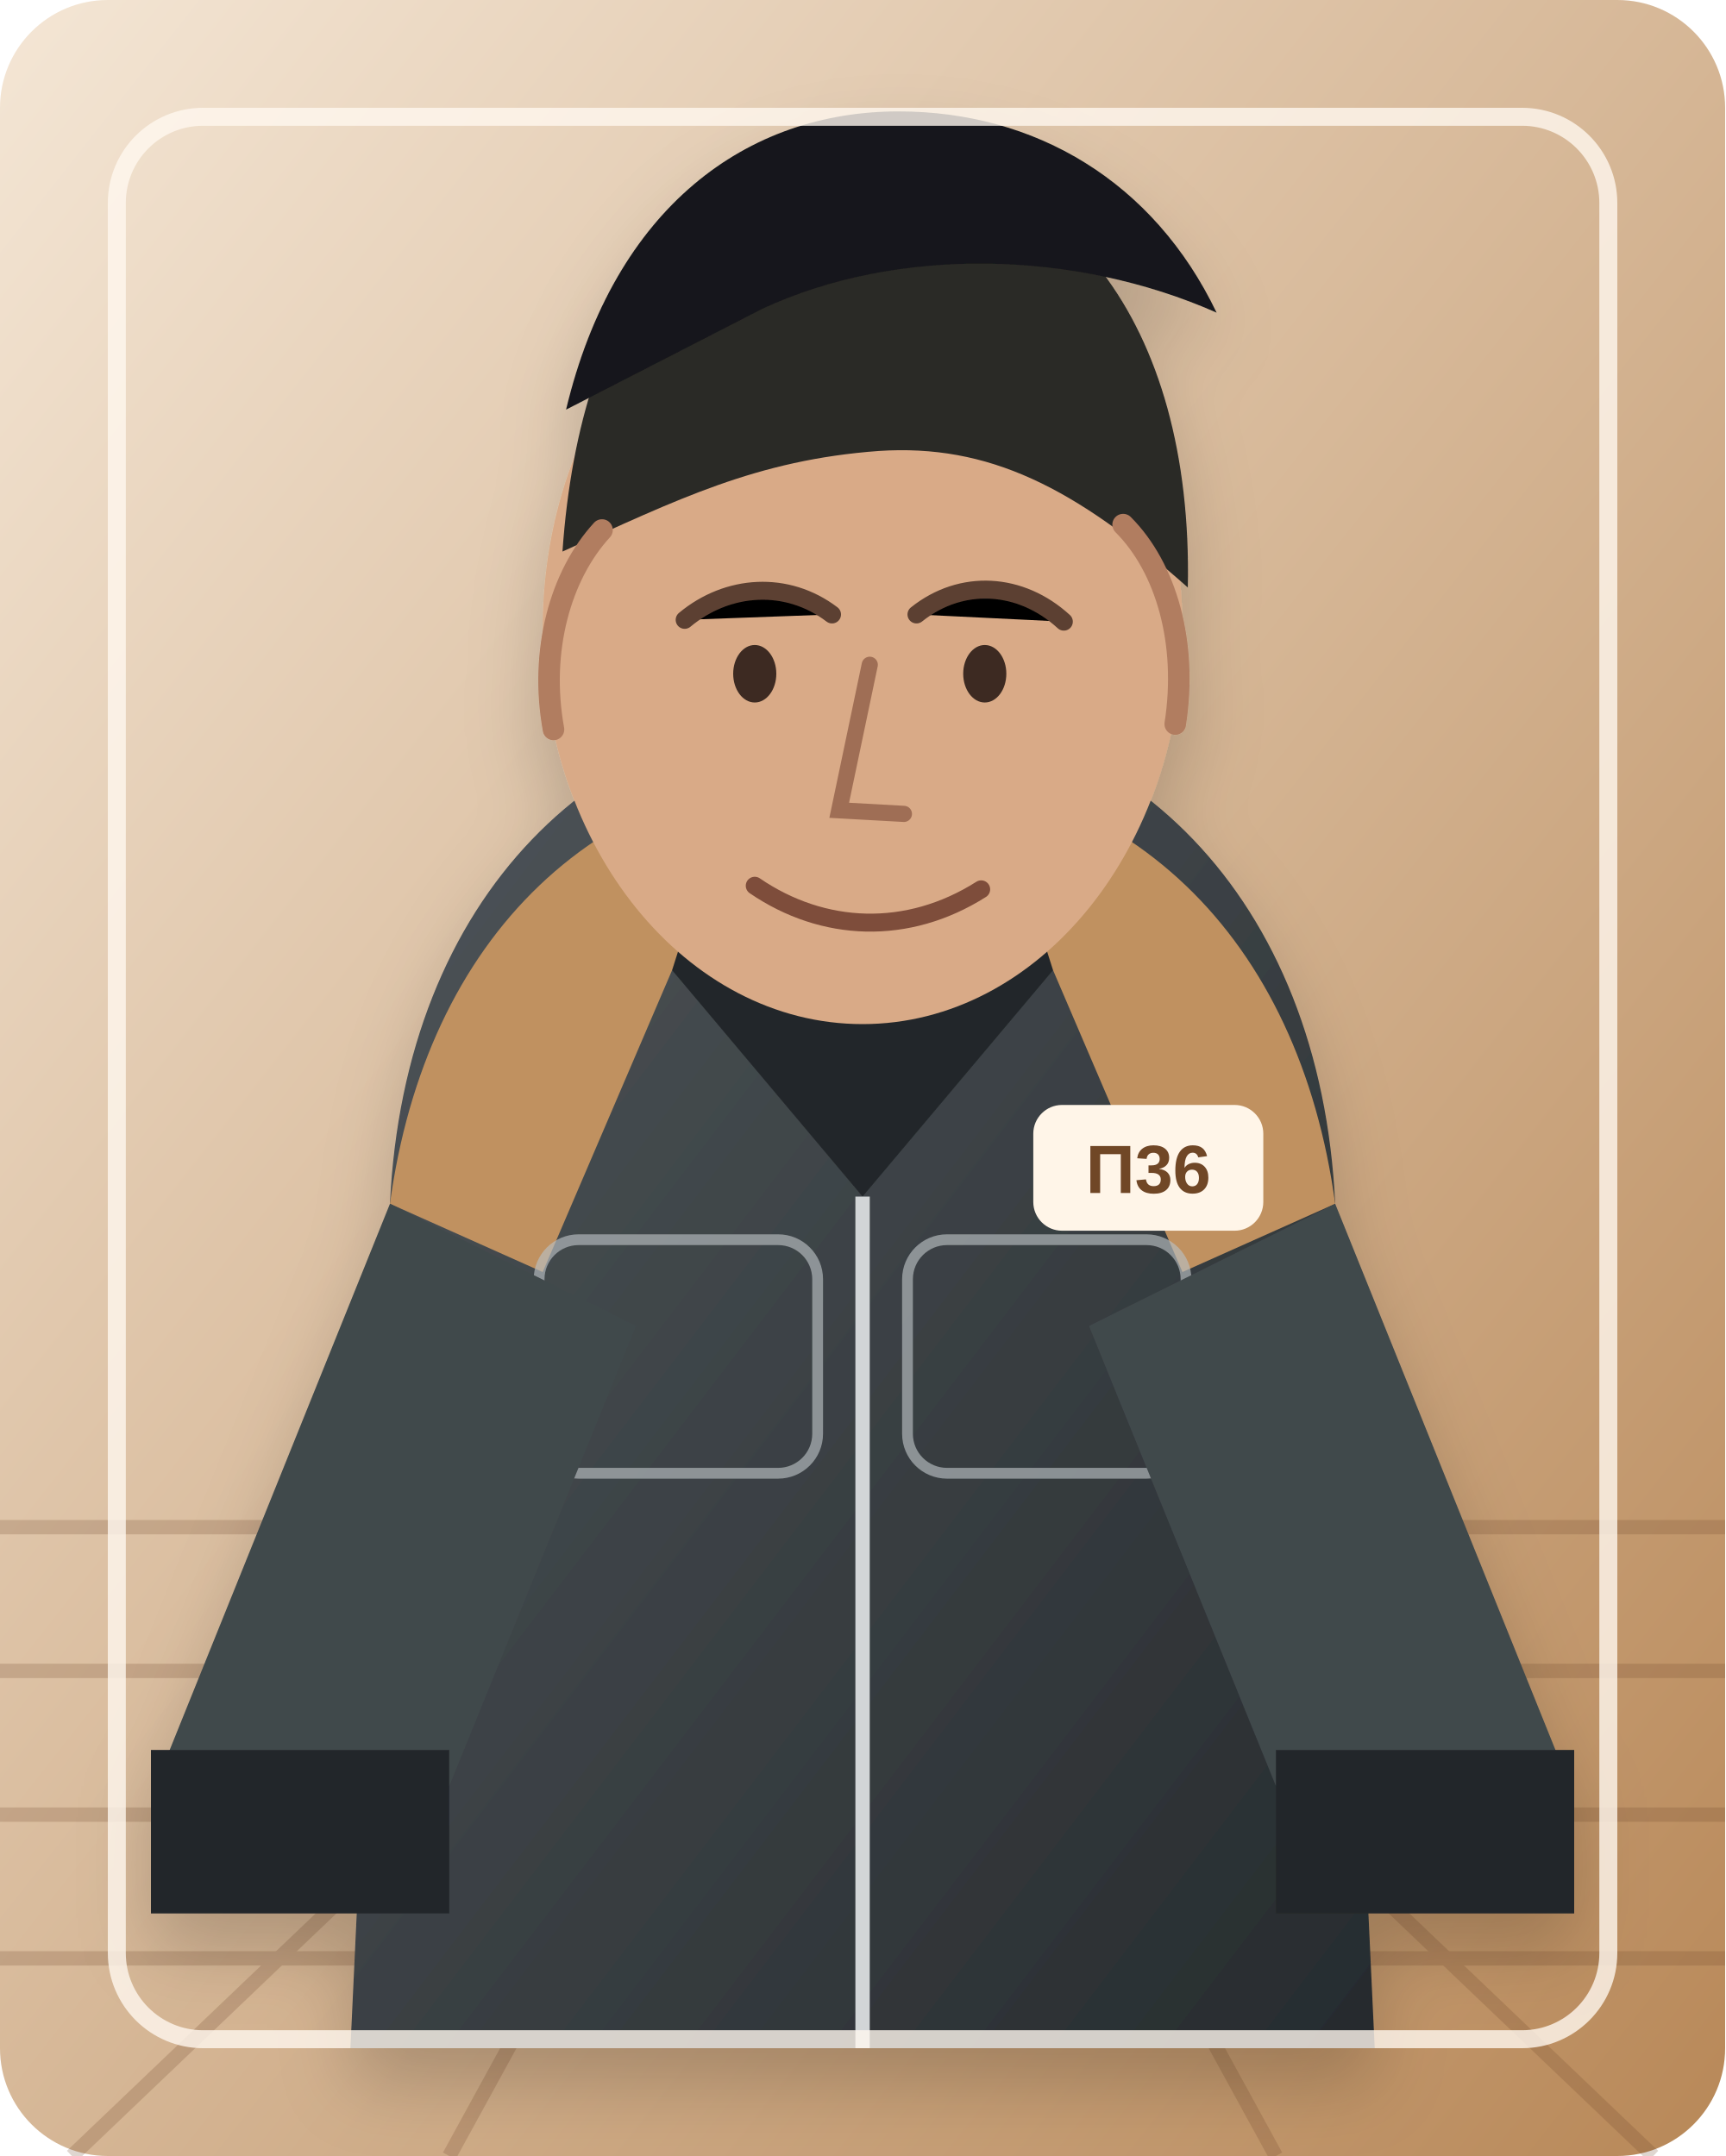
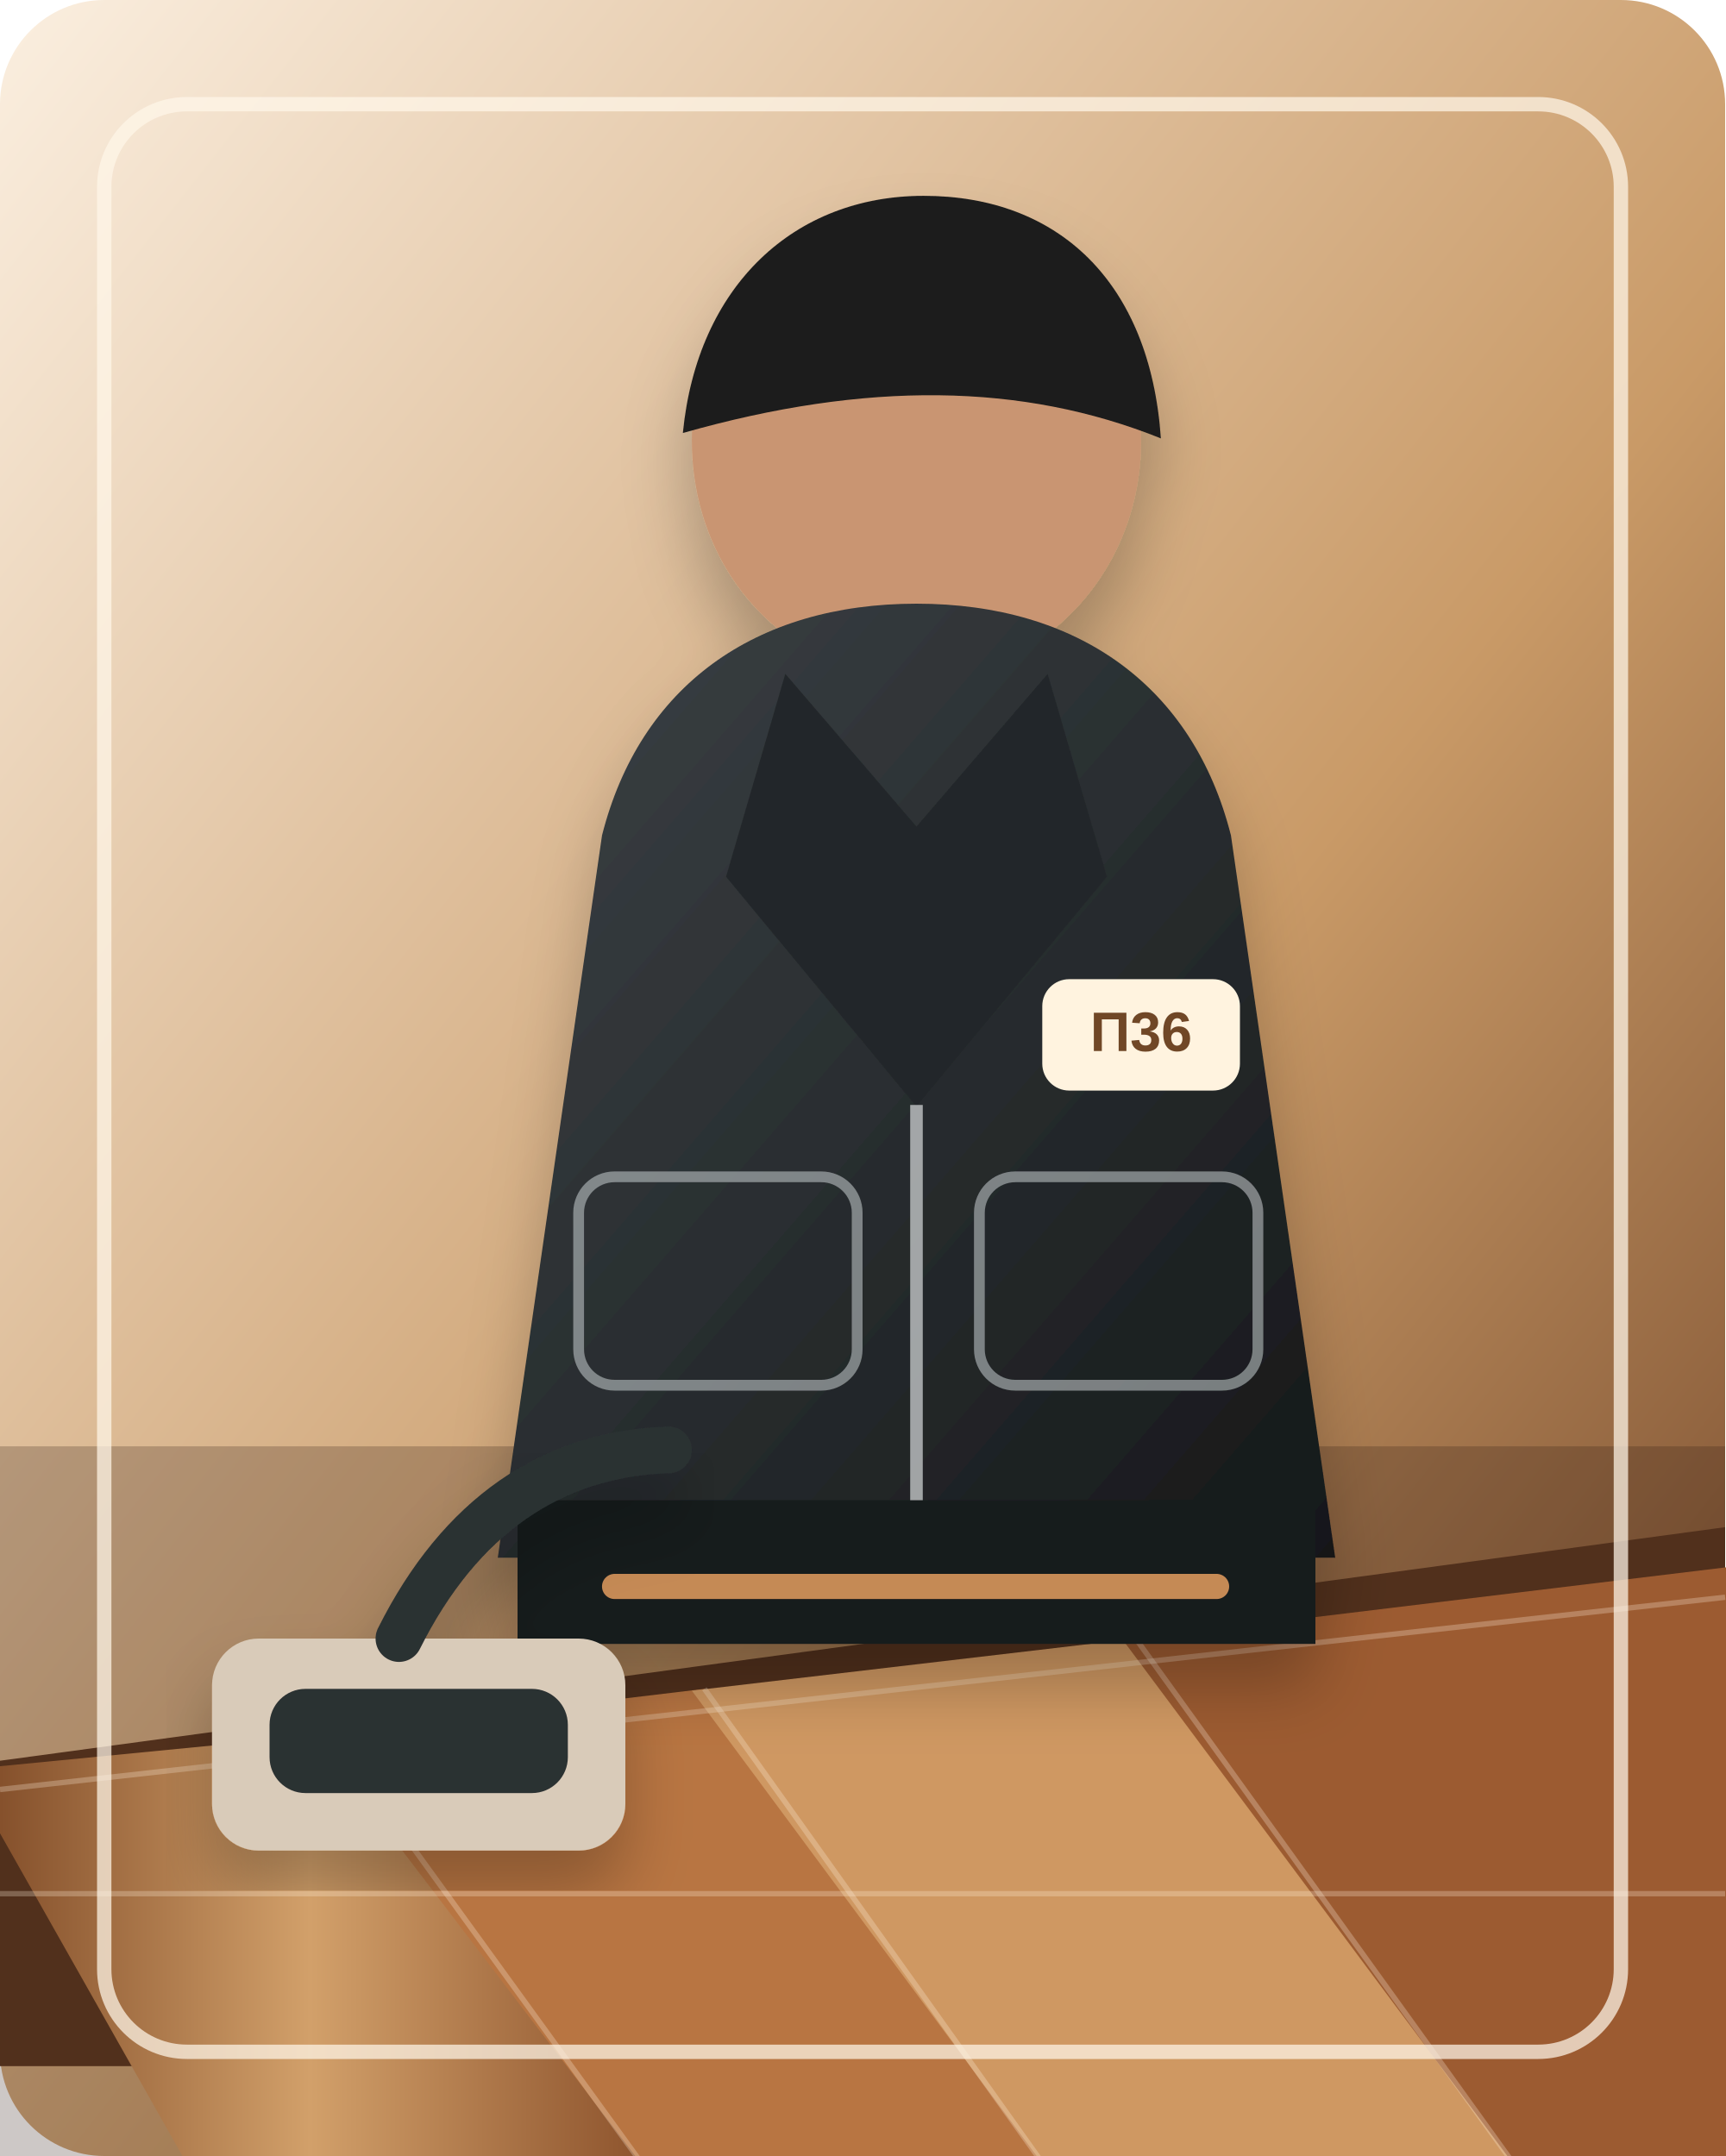
- <svg xmlns="http://www.w3.org/2000/svg" viewBox="0 0 960 1200" role="img" aria-label="Иван в рабочем костюме">
+ <svg xmlns="http://www.w3.org/2000/svg" viewBox="0 0 960 1200" role="img" aria-label="Мастер Паркет36 за работой">
  <defs>
    <linearGradient id="bg" x1="0" y1="0" x2="1" y2="1">
-       <stop stop-color="#f4e6d5" />
-       <stop offset="1" stop-color="#b88858" />
+       <stop stop-color="#fbefe0" />
+       <stop offset=".58" stop-color="#c99a67" />
+       <stop offset="1" stop-color="#6c4025" />
    </linearGradient>
-     <linearGradient id="suit" x1="0" y1="0" x2="1" y2="1">
-       <stop stop-color="#4f565a" />
-       <stop offset="1" stop-color="#262b2e" />
+     <linearGradient id="cloth" x1="0" y1="0" x2="1" y2="1">
+       <stop stop-color="#3c4246" />
+       <stop offset="1" stop-color="#151819" />
    </linearGradient>
-     <filter id="sh">
-       <feDropShadow dx="0" dy="20" stdDeviation="20" flood-opacity=".18" />
+     <linearGradient id="wood" x1="0" y1="0" x2="1" y2="0">
+       <stop stop-color="#7d4825" />
+       <stop offset=".5" stop-color="#d2a06a" />
+       <stop offset="1" stop-color="#8b512b" />
+     </linearGradient>
+     <filter id="s">
+       <feDropShadow dx="0" dy="24" stdDeviation="18" flood-opacity=".24" />
    </filter>
  </defs>
-   <rect width="960" height="1200" rx="60" fill="url(#bg)" />
-   <g opacity=".22" stroke="#6f4628" stroke-width="8" fill="none">
-     <path d="M0 850h960M0 930h960M0 1010h960M0 1090h960" />
-     <path d="M480 780L40 1200M480 780l440 420M480 780L250 1200M480 780l230 420" />
+   <rect width="960" height="1200" rx="58" fill="url(#bg)" />
+   <path d="M0 805h960v395H0z" fill="#2f1b10" opacity=".24" />
+   <g transform="translate(0 770)">
+     <path d="M0 380h960V80L0 210z" fill="#51301c" />
+     <path d="M-20 215 185 195l180 250H110z" fill="url(#wood)" />
+     <path d="M175 196 392 170l196 275H365z" fill="#b87542" />
+     <path d="M385 171 632 142l218 303H588z" fill="#cf9862" />
+     <path d="M625 143 980 100v345H850z" fill="#9c5b31" />
+     <g stroke="#fff2df" stroke-opacity=".27" stroke-width="3">
+       <path d="M184 195 365 445M392 170 588 445M632 142 850 445" />
+       <path d="M0 284h960M0 226l960-107" />
+     </g>
  </g>
-   <g filter="url(#sh)">
-     <path d="M195 1140l22-470c8-170 115-278 263-278s255 108 263 278l22 470z" fill="url(#suit)" />
-     <path d="M217 670c20-147 114-244 263-244s243 97 263 244l-85 38-72-168H374l-72 168z" fill="#c09160" />
-     <path d="M374 540l106 126 106-126-42-132H416z" fill="#24282b" />
-     <path d="M480 666v474" stroke="#d2d5d7" stroke-width="8" />
-     <rect x="575" y="615" width="128" height="70" rx="16" fill="#fff5e8" />
-     <text x="639" y="664" text-anchor="middle" font-family="Arial" font-size="38" font-weight="900" fill="#6f4628">П36</text>
-     <rect x="300" y="690" width="155" height="130" rx="22" fill="none" stroke="#b9bfc2" stroke-width="6" opacity=".65" />
-     <rect x="505" y="690" width="155" height="130" rx="22" fill="none" stroke="#b9bfc2" stroke-width="6" opacity=".65" />
-     <path d="M217 670L92 980l145 46 117-288M743 670l125 310-145 46-117-288" fill="#41484c" />
-     <path d="M84 974h166v91H84zM710 974h166v91H710z" rx="25" fill="#24282b" />
-     <ellipse cx="480" cy="350" rx="178" ry="220" fill="#d9aa87" />
-     <path d="M313 307c10-144 77-220 168-220 110 0 183 92 180 240-63-56-111-80-172-76-68 5-112 27-176 56z" fill="#2c2927" />
-     <path d="M315 228c27-113 101-166 185-166 76 0 142 39 177 112-79-35-178-37-253-2z" fill="#17191a" />
-     <path d="M381 345c24-20 57-22 82-3M510 342c25-20 58-18 82 4" stroke="#5b4032" stroke-width="10" stroke-linecap="round" />
-     <ellipse cx="420" cy="375" rx="12" ry="16" fill="#3c2b22" />
-     <ellipse cx="548" cy="375" rx="12" ry="16" fill="#3c2b22" />
-     <path d="M484 370l-17 81 36 2" stroke="#9f6e55" stroke-width="9" fill="none" stroke-linecap="round" />
-     <path d="M420 493c38 26 85 28 126 2" stroke="#7e4d3b" stroke-width="10" fill="none" stroke-linecap="round" />
-     <path d="M335 295c-23 25-35 67-27 111M625 292c24 24 36 66 29 111" stroke="#b17d61" stroke-width="12" fill="none" stroke-linecap="round" />
+   <g filter="url(#s)" transform="translate(230 115)">
+     <path d="M155 130c0-76 58-122 125-122s125 46 125 122c0 58-34 105-80 124v73h-90v-73c-47-19-80-66-80-124z" fill="#c99572" />
+     <path d="M150 126c8-82 62-132 134-132 75 0 126 48 132 135-77-31-164-32-266-3z" fill="#1b1b1a" />
+     <path d="M105 350c21-83 85-129 175-129s154 46 175 129l58 402H47z" fill="url(#cloth)" />
+     <path d="M207 260l73 85 73-85 33 113-106 128-106-128z" fill="#24282b" />
+     <path d="M280 500v250" stroke="#d7dadb" stroke-width="7" opacity=".7" />
+     <rect x="350" y="430" width="110" height="62" rx="15" fill="#fff3df" />
+     <text x="405" y="470" text-anchor="middle" font-family="Arial" font-size="31" font-weight="900" fill="#6f4628">П36</text>
+     <rect x="92" y="540" width="155" height="116" rx="20" fill="none" stroke="#c7cdd0" stroke-width="6" opacity=".55" />
+     <rect x="315" y="540" width="155" height="116" rx="20" fill="none" stroke="#c7cdd0" stroke-width="6" opacity=".55" />
+     <path d="M58 720h444v80H58z" fill="#191b1d" />
+     <path d="M112 768h335" stroke="#c58a55" stroke-width="14" stroke-linecap="round" />
  </g>
-   <rect x="65" y="65" width="830" height="1070" rx="48" fill="none" stroke="#fff8ef" stroke-width="10" opacity=".8" />
+   <g transform="translate(118 820)" filter="url(#s)">
+     <rect x="0" y="92" width="230" height="118" rx="26" fill="#d9cbb9" />
+     <rect x="32" y="120" width="166" height="58" rx="20" fill="#2c3032" />
+     <path d="M104 92c34-68 85-103 150-105" stroke="#2c3032" stroke-width="26" fill="none" stroke-linecap="round" />
+   </g>
+   <rect x="58" y="58" width="844" height="1084" rx="46" fill="none" stroke="#fff6e9" stroke-width="8" opacity=".72" />
</svg>
